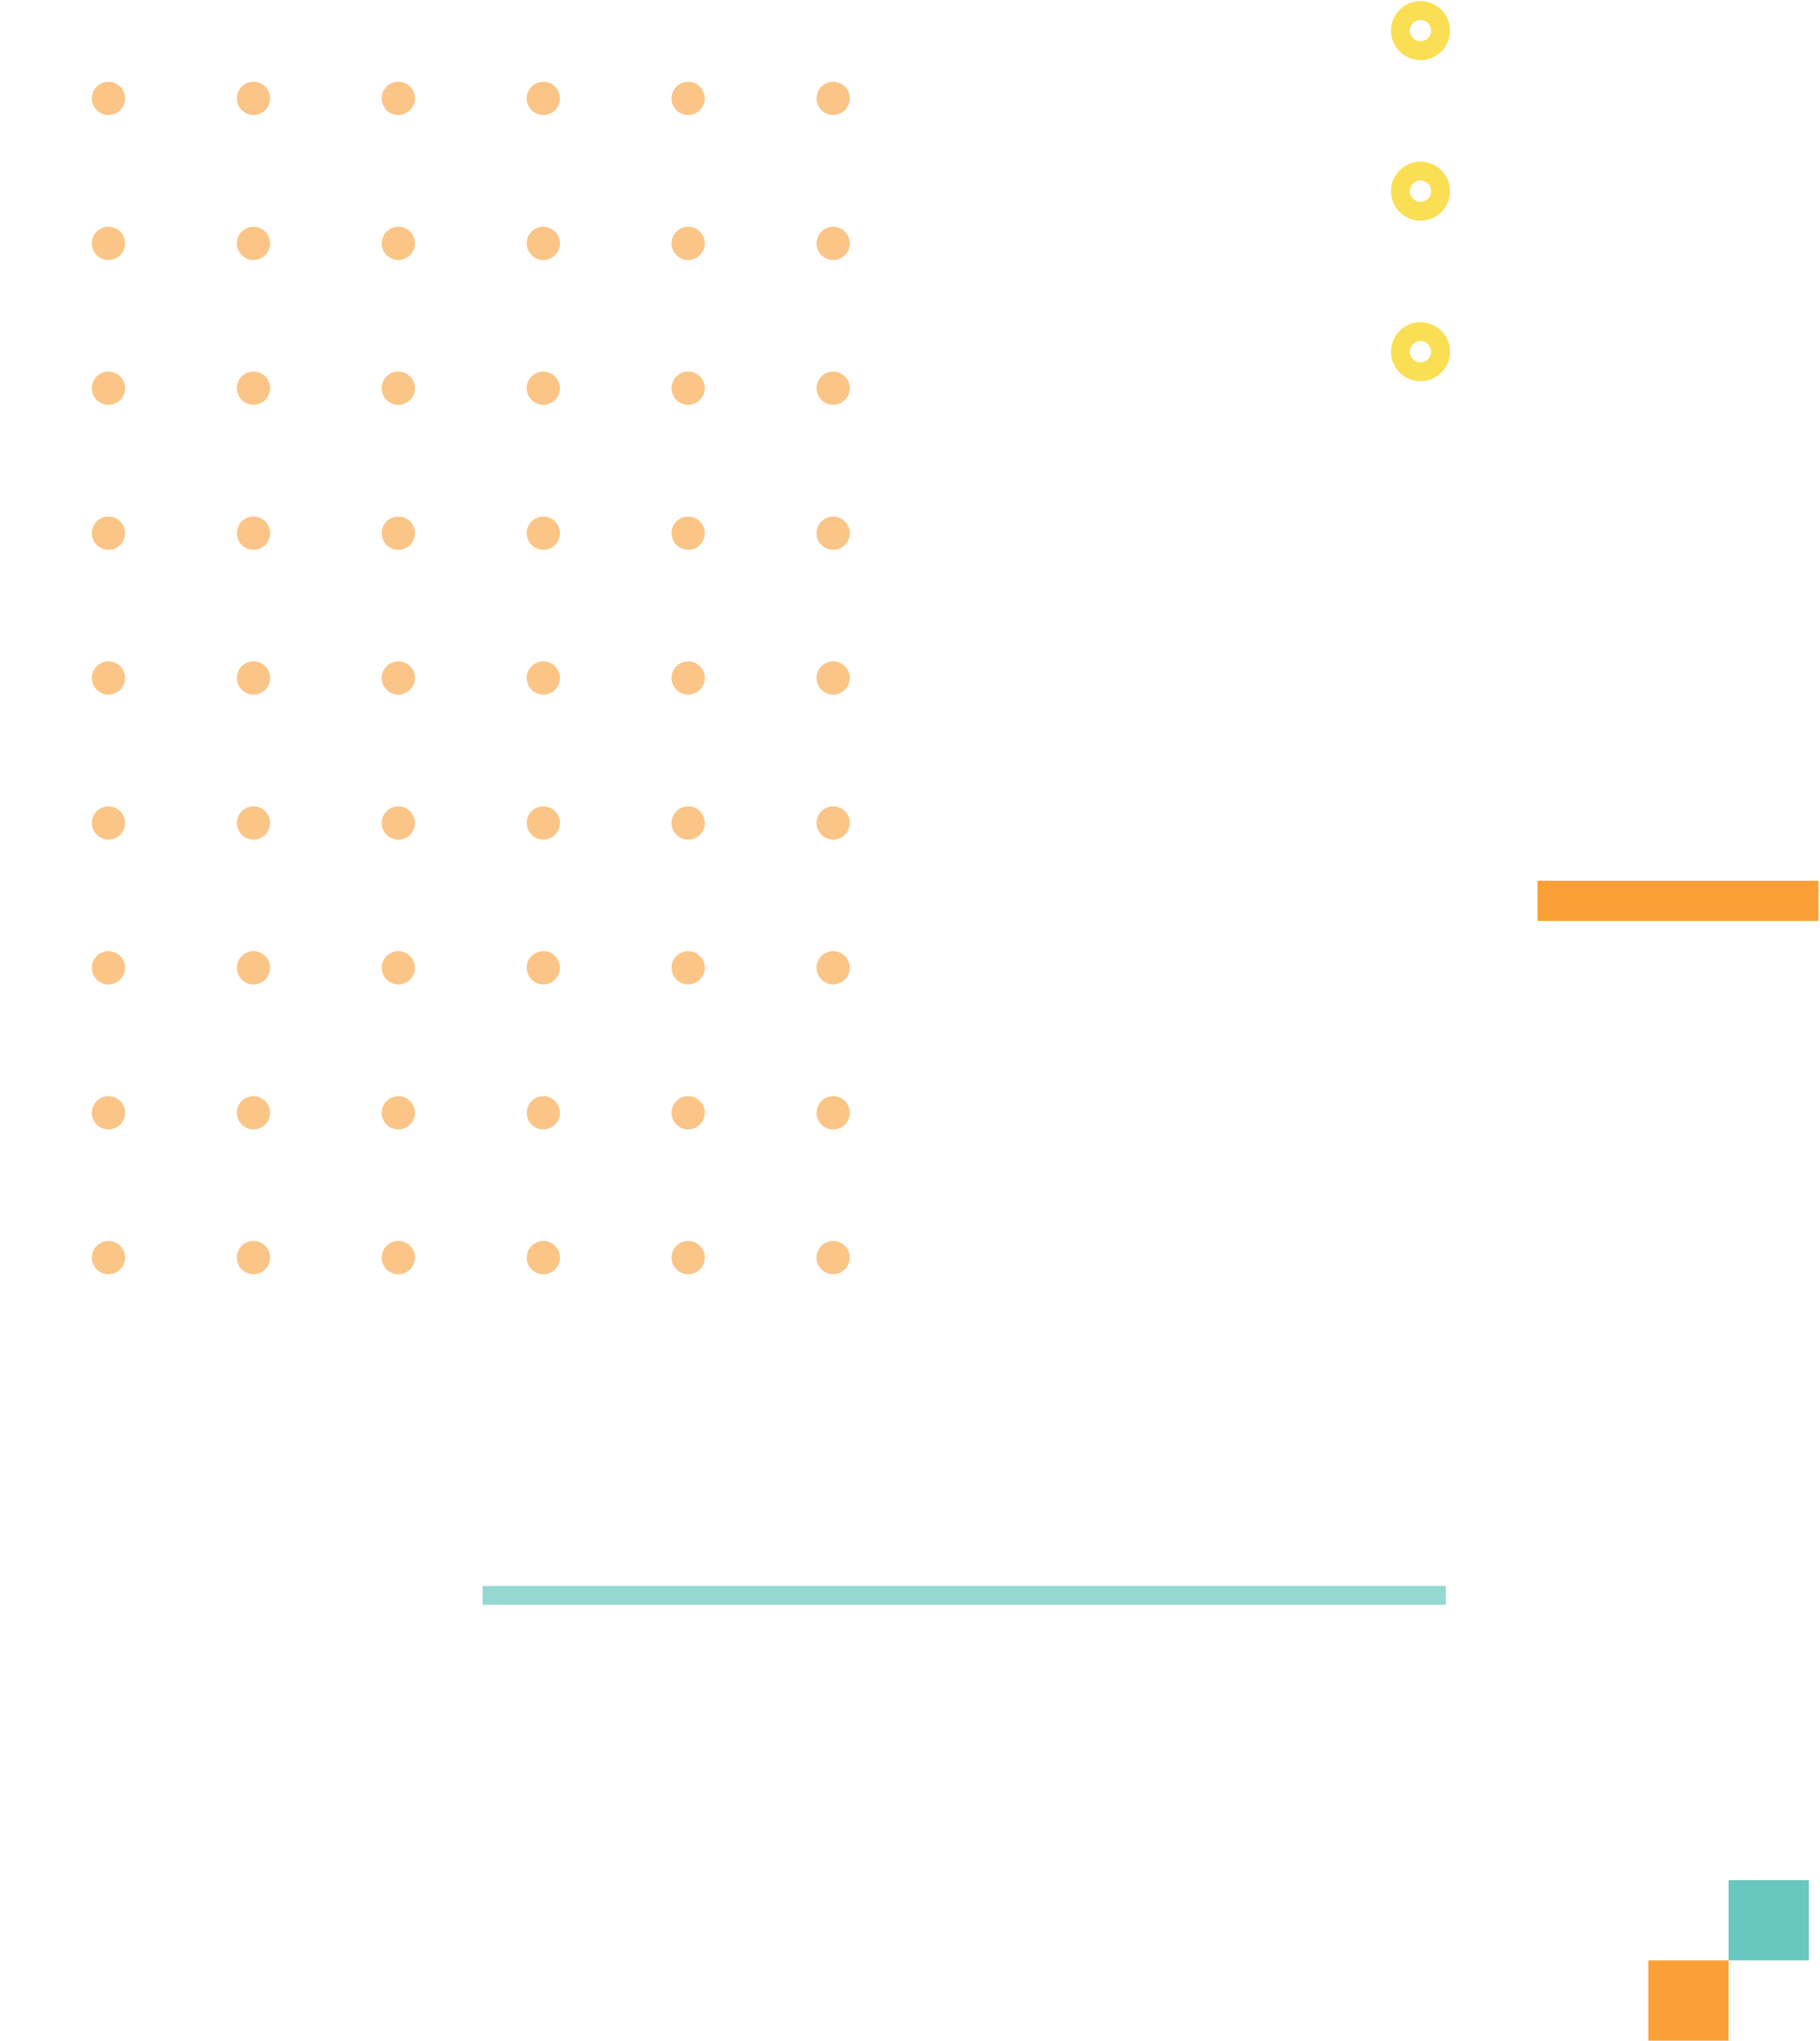
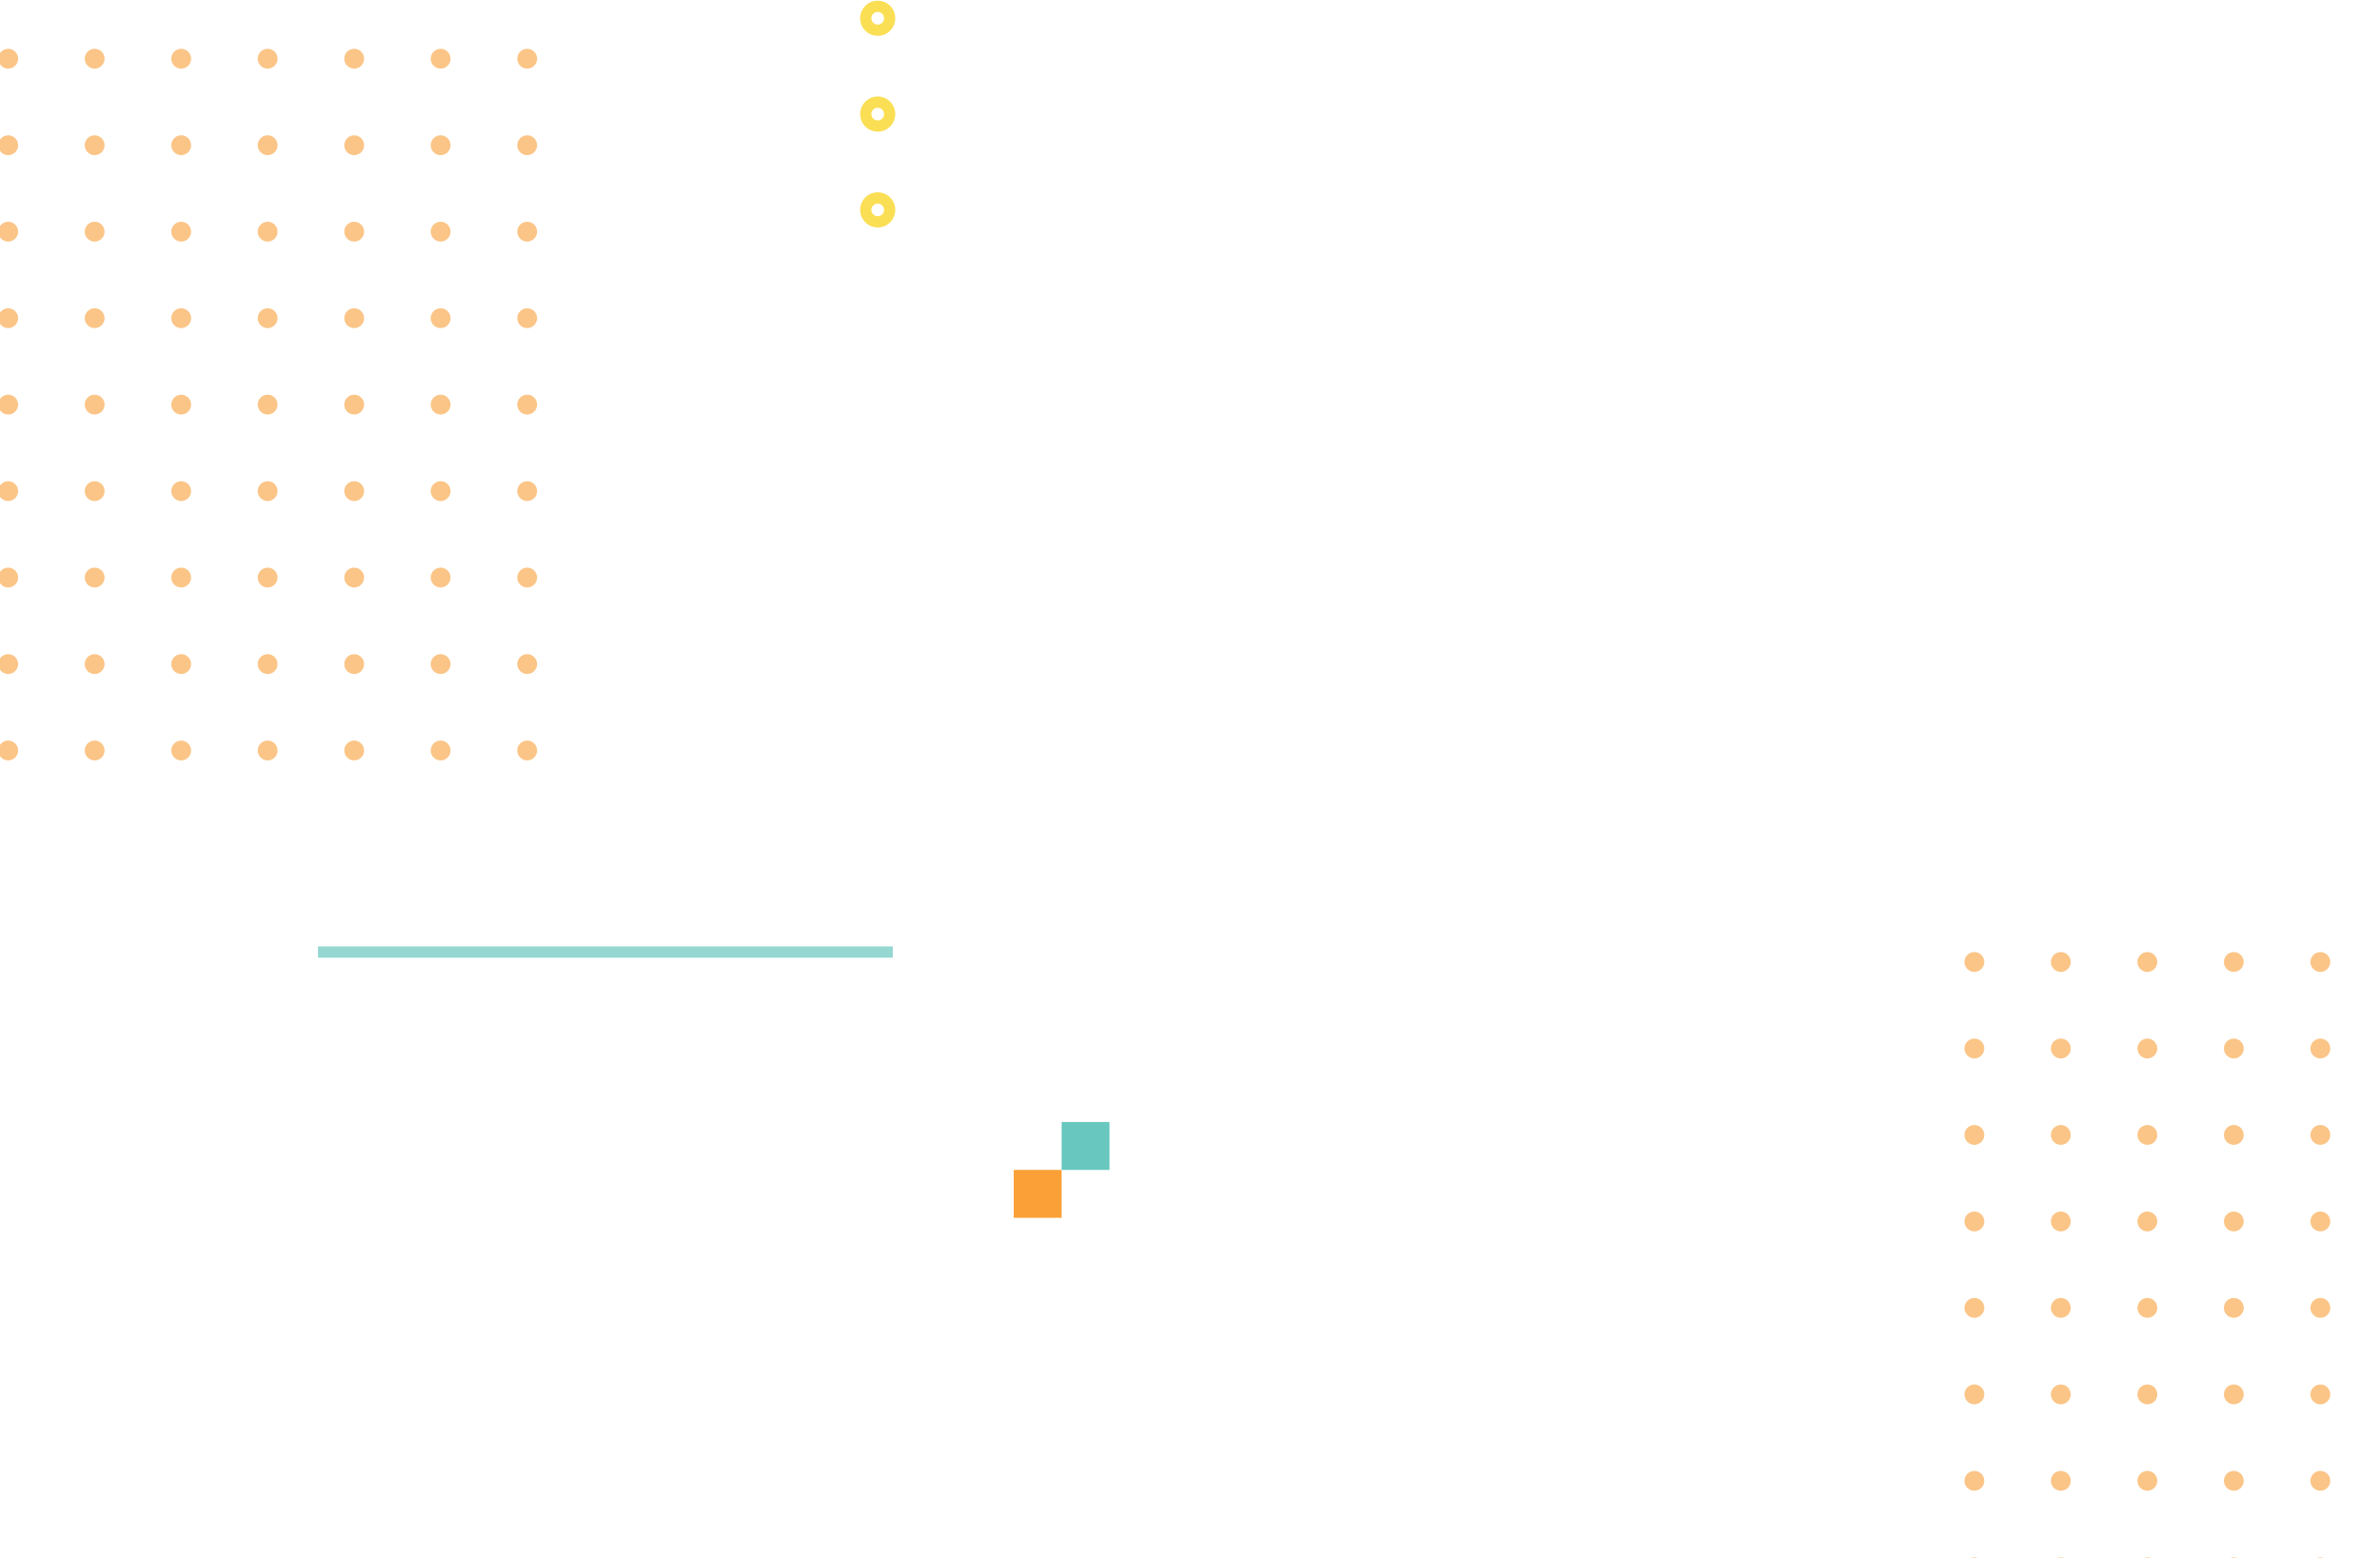
- <svg xmlns="http://www.w3.org/2000/svg" width="690" height="774" viewBox="0 0 690 774" fill="none">
-   <path d="M41.126 43.615C44.609 43.615 47.434 40.791 47.434 37.307C47.434 33.824 44.609 31 41.126 31C37.642 31 34.818 33.824 34.818 37.307C34.818 40.791 37.642 43.615 41.126 43.615Z" fill="#FBC587" />
-   <path d="M96.112 43.615C99.596 43.615 102.42 40.791 102.42 37.307C102.42 33.824 99.596 31 96.112 31C92.629 31 89.805 33.824 89.805 37.307C89.805 40.791 92.629 43.615 96.112 43.615Z" fill="#FBC587" />
-   <path d="M151.028 43.615C154.512 43.615 157.336 40.791 157.336 37.307C157.336 33.824 154.512 31 151.028 31C147.545 31 144.721 33.824 144.721 37.307C144.721 40.791 147.545 43.615 151.028 43.615Z" fill="#FBC587" />
-   <path d="M206.015 43.615C209.498 43.615 212.322 40.791 212.322 37.307C212.322 33.824 209.498 31 206.015 31C202.531 31 199.707 33.824 199.707 37.307C199.707 40.791 202.531 43.615 206.015 43.615Z" fill="#FBC587" />
-   <path d="M260.931 43.615C264.414 43.615 267.238 40.791 267.238 37.307C267.238 33.824 264.414 31 260.931 31C257.447 31 254.623 33.824 254.623 37.307C254.623 40.791 257.447 43.615 260.931 43.615Z" fill="#FBC587" />
-   <path d="M315.915 43.615C319.399 43.615 322.223 40.791 322.223 37.307C322.223 33.824 319.399 31 315.915 31C312.431 31 309.607 33.824 309.607 37.307C309.607 40.791 312.431 43.615 315.915 43.615Z" fill="#FBC587" />
-   <path d="M41.126 98.6C44.609 98.6 47.434 95.776 47.434 92.293C47.434 88.809 44.609 85.985 41.126 85.985C37.642 85.985 34.818 88.809 34.818 92.293C34.818 95.776 37.642 98.6 41.126 98.6Z" fill="#FBC587" />
-   <path d="M96.112 98.6C99.596 98.6 102.42 95.776 102.42 92.293C102.42 88.809 99.596 85.985 96.112 85.985C92.629 85.985 89.805 88.809 89.805 92.293C89.805 95.776 92.629 98.6 96.112 98.6Z" fill="#FBC587" />
-   <path d="M151.028 98.6C154.512 98.6 157.336 95.776 157.336 92.293C157.336 88.809 154.512 85.985 151.028 85.985C147.545 85.985 144.721 88.809 144.721 92.293C144.721 95.776 147.545 98.6 151.028 98.6Z" fill="#FBC587" />
-   <path d="M206.015 98.6C209.498 98.6 212.322 95.776 212.322 92.293C212.322 88.809 209.498 85.985 206.015 85.985C202.531 85.985 199.707 88.809 199.707 92.293C199.707 95.776 202.531 98.6 206.015 98.6Z" fill="#FBC587" />
-   <path d="M260.931 98.6C264.414 98.6 267.238 95.776 267.238 92.293C267.238 88.809 264.414 85.985 260.931 85.985C257.447 85.985 254.623 88.809 254.623 92.293C254.623 95.776 257.447 98.6 260.931 98.6Z" fill="#FBC587" />
-   <path d="M315.915 98.6C319.399 98.6 322.223 95.776 322.223 92.293C322.223 88.809 319.399 85.985 315.915 85.985C312.431 85.985 309.607 88.809 309.607 92.293C309.607 95.776 312.431 98.6 315.915 98.6Z" fill="#FBC587" />
-   <path d="M41.126 153.517C44.609 153.517 47.434 150.693 47.434 147.21C47.434 143.726 44.609 140.902 41.126 140.902C37.642 140.902 34.818 143.726 34.818 147.21C34.818 150.693 37.642 153.517 41.126 153.517Z" fill="#FBC587" />
-   <path d="M96.112 153.517C99.596 153.517 102.42 150.693 102.42 147.21C102.42 143.726 99.596 140.902 96.112 140.902C92.629 140.902 89.805 143.726 89.805 147.21C89.805 150.693 92.629 153.517 96.112 153.517Z" fill="#FBC587" />
-   <path d="M151.028 153.517C154.512 153.517 157.336 150.693 157.336 147.21C157.336 143.726 154.512 140.902 151.028 140.902C147.545 140.902 144.721 143.726 144.721 147.21C144.721 150.693 147.545 153.517 151.028 153.517Z" fill="#FBC587" />
-   <path d="M206.015 153.517C209.498 153.517 212.322 150.693 212.322 147.21C212.322 143.726 209.498 140.902 206.015 140.902C202.531 140.902 199.707 143.726 199.707 147.21C199.707 150.693 202.531 153.517 206.015 153.517Z" fill="#FBC587" />
-   <path d="M260.931 153.517C264.414 153.517 267.238 150.693 267.238 147.21C267.238 143.726 264.414 140.902 260.931 140.902C257.447 140.902 254.623 143.726 254.623 147.21C254.623 150.693 257.447 153.517 260.931 153.517Z" fill="#FBC587" />
-   <path d="M315.915 153.517C319.399 153.517 322.223 150.693 322.223 147.21C322.223 143.726 319.399 140.902 315.915 140.902C312.431 140.902 309.607 143.726 309.607 147.21C309.607 150.693 312.431 153.517 315.915 153.517Z" fill="#FBC587" />
-   <path d="M41.126 208.503C44.609 208.503 47.434 205.679 47.434 202.195C47.434 198.712 44.609 195.888 41.126 195.888C37.642 195.888 34.818 198.712 34.818 202.195C34.818 205.679 37.642 208.503 41.126 208.503Z" fill="#FBC587" />
-   <path d="M96.112 208.503C99.596 208.503 102.42 205.679 102.42 202.195C102.42 198.712 99.596 195.888 96.112 195.888C92.629 195.888 89.805 198.712 89.805 202.195C89.805 205.679 92.629 208.503 96.112 208.503Z" fill="#FBC587" />
-   <path d="M151.028 208.503C154.512 208.503 157.336 205.679 157.336 202.195C157.336 198.712 154.512 195.888 151.028 195.888C147.545 195.888 144.721 198.712 144.721 202.195C144.721 205.679 147.545 208.503 151.028 208.503Z" fill="#FBC587" />
-   <path d="M206.015 208.503C209.498 208.503 212.322 205.679 212.322 202.195C212.322 198.712 209.498 195.888 206.015 195.888C202.531 195.888 199.707 198.712 199.707 202.195C199.707 205.679 202.531 208.503 206.015 208.503Z" fill="#FBC587" />
-   <path d="M260.931 208.503C264.414 208.503 267.238 205.679 267.238 202.195C267.238 198.712 264.414 195.888 260.931 195.888C257.447 195.888 254.623 198.712 254.623 202.195C254.623 205.679 257.447 208.503 260.931 208.503Z" fill="#FBC587" />
-   <path d="M315.915 208.503C319.399 208.503 322.223 205.679 322.223 202.195C322.223 198.712 319.399 195.888 315.915 195.888C312.431 195.888 309.607 198.712 309.607 202.195C309.607 205.679 312.431 208.503 315.915 208.503Z" fill="#FBC587" />
-   <path d="M41.126 263.419C44.609 263.419 47.434 260.595 47.434 257.111C47.434 253.628 44.609 250.804 41.126 250.804C37.642 250.804 34.818 253.628 34.818 257.111C34.818 260.595 37.642 263.419 41.126 263.419Z" fill="#FBC587" />
-   <path d="M96.112 263.419C99.596 263.419 102.42 260.595 102.42 257.111C102.42 253.628 99.596 250.804 96.112 250.804C92.629 250.804 89.805 253.628 89.805 257.111C89.805 260.595 92.629 263.419 96.112 263.419Z" fill="#FBC587" />
-   <path d="M151.028 263.419C154.512 263.419 157.336 260.595 157.336 257.111C157.336 253.628 154.512 250.804 151.028 250.804C147.545 250.804 144.721 253.628 144.721 257.111C144.721 260.595 147.545 263.419 151.028 263.419Z" fill="#FBC587" />
-   <path d="M206.015 263.419C209.498 263.419 212.322 260.595 212.322 257.111C212.322 253.628 209.498 250.804 206.015 250.804C202.531 250.804 199.707 253.628 199.707 257.111C199.707 260.595 202.531 263.419 206.015 263.419Z" fill="#FBC587" />
-   <path d="M260.931 263.419C264.414 263.419 267.238 260.595 267.238 257.111C267.238 253.628 264.414 250.804 260.931 250.804C257.447 250.804 254.623 253.628 254.623 257.111C254.623 260.595 257.447 263.419 260.931 263.419Z" fill="#FBC587" />
-   <path d="M315.915 263.419C319.399 263.419 322.223 260.595 322.223 257.111C322.223 253.628 319.399 250.804 315.915 250.804C312.431 250.804 309.607 253.628 309.607 257.111C309.607 260.595 312.431 263.419 315.915 263.419Z" fill="#FBC587" />
-   <path d="M41.126 318.404C44.609 318.404 47.434 315.58 47.434 312.097C47.434 308.613 44.609 305.789 41.126 305.789C37.642 305.789 34.818 308.613 34.818 312.097C34.818 315.58 37.642 318.404 41.126 318.404Z" fill="#FBC587" />
-   <path d="M96.112 318.404C99.596 318.404 102.42 315.58 102.42 312.097C102.42 308.613 99.596 305.789 96.112 305.789C92.629 305.789 89.805 308.613 89.805 312.097C89.805 315.58 92.629 318.404 96.112 318.404Z" fill="#FBC587" />
-   <path d="M151.028 318.404C154.512 318.404 157.336 315.58 157.336 312.097C157.336 308.613 154.512 305.789 151.028 305.789C147.545 305.789 144.721 308.613 144.721 312.097C144.721 315.58 147.545 318.404 151.028 318.404Z" fill="#FBC587" />
-   <path d="M206.015 318.404C209.498 318.404 212.322 315.58 212.322 312.097C212.322 308.613 209.498 305.789 206.015 305.789C202.531 305.789 199.707 308.613 199.707 312.097C199.707 315.58 202.531 318.404 206.015 318.404Z" fill="#FBC587" />
-   <path d="M260.931 318.404C264.414 318.404 267.238 315.58 267.238 312.097C267.238 308.613 264.414 305.789 260.931 305.789C257.447 305.789 254.623 308.613 254.623 312.097C254.623 315.58 257.447 318.404 260.931 318.404Z" fill="#FBC587" />
-   <path d="M315.915 318.404C319.399 318.404 322.223 315.58 322.223 312.097C322.223 308.613 319.399 305.789 315.915 305.789C312.431 305.789 309.607 308.613 309.607 312.097C309.607 315.58 312.431 318.404 315.915 318.404Z" fill="#FBC587" />
-   <path d="M41.126 373.321C44.609 373.321 47.434 370.497 47.434 367.014C47.434 363.53 44.609 360.706 41.126 360.706C37.642 360.706 34.818 363.53 34.818 367.014C34.818 370.497 37.642 373.321 41.126 373.321Z" fill="#FBC587" />
-   <path d="M96.112 373.321C99.596 373.321 102.42 370.497 102.42 367.014C102.42 363.53 99.596 360.706 96.112 360.706C92.629 360.706 89.805 363.53 89.805 367.014C89.805 370.497 92.629 373.321 96.112 373.321Z" fill="#FBC587" />
-   <path d="M151.028 373.321C154.512 373.321 157.336 370.497 157.336 367.014C157.336 363.53 154.512 360.706 151.028 360.706C147.545 360.706 144.721 363.53 144.721 367.014C144.721 370.497 147.545 373.321 151.028 373.321Z" fill="#FBC587" />
-   <path d="M206.015 373.321C209.498 373.321 212.322 370.497 212.322 367.014C212.322 363.53 209.498 360.706 206.015 360.706C202.531 360.706 199.707 363.53 199.707 367.014C199.707 370.497 202.531 373.321 206.015 373.321Z" fill="#FBC587" />
-   <path d="M260.931 373.321C264.414 373.321 267.238 370.497 267.238 367.014C267.238 363.53 264.414 360.706 260.931 360.706C257.447 360.706 254.623 363.53 254.623 367.014C254.623 370.497 257.447 373.321 260.931 373.321Z" fill="#FBC587" />
-   <path d="M315.915 373.321C319.399 373.321 322.223 370.497 322.223 367.014C322.223 363.53 319.399 360.706 315.915 360.706C312.431 360.706 309.607 363.53 309.607 367.014C309.607 370.497 312.431 373.321 315.915 373.321Z" fill="#FBC587" />
-   <path d="M41.126 428.307C44.609 428.307 47.434 425.483 47.434 421.999C47.434 418.515 44.609 415.691 41.126 415.691C37.642 415.691 34.818 418.515 34.818 421.999C34.818 425.483 37.642 428.307 41.126 428.307Z" fill="#FBC587" />
-   <path d="M96.112 428.307C99.596 428.307 102.42 425.483 102.42 421.999C102.42 418.515 99.596 415.691 96.112 415.691C92.629 415.691 89.805 418.515 89.805 421.999C89.805 425.483 92.629 428.307 96.112 428.307Z" fill="#FBC587" />
-   <path d="M151.028 428.307C154.512 428.307 157.336 425.483 157.336 421.999C157.336 418.515 154.512 415.691 151.028 415.691C147.545 415.691 144.721 418.515 144.721 421.999C144.721 425.483 147.545 428.307 151.028 428.307Z" fill="#FBC587" />
-   <path d="M206.015 428.307C209.498 428.307 212.322 425.483 212.322 421.999C212.322 418.515 209.498 415.691 206.015 415.691C202.531 415.691 199.707 418.515 199.707 421.999C199.707 425.483 202.531 428.307 206.015 428.307Z" fill="#FBC587" />
-   <path d="M260.931 428.307C264.414 428.307 267.238 425.483 267.238 421.999C267.238 418.515 264.414 415.691 260.931 415.691C257.447 415.691 254.623 418.515 254.623 421.999C254.623 425.483 257.447 428.307 260.931 428.307Z" fill="#FBC587" />
-   <path d="M315.915 428.307C319.399 428.307 322.223 425.483 322.223 421.999C322.223 418.515 319.399 415.691 315.915 415.691C312.431 415.691 309.607 418.515 309.607 421.999C309.607 425.483 312.431 428.307 315.915 428.307Z" fill="#FBC587" />
-   <path d="M41.126 483.223C44.609 483.223 47.434 480.4 47.434 476.916C47.434 473.432 44.609 470.608 41.126 470.608C37.642 470.608 34.818 473.432 34.818 476.916C34.818 480.4 37.642 483.223 41.126 483.223Z" fill="#FBC587" />
-   <path d="M96.112 483.223C99.596 483.223 102.42 480.4 102.42 476.916C102.42 473.432 99.596 470.608 96.112 470.608C92.629 470.608 89.805 473.432 89.805 476.916C89.805 480.4 92.629 483.223 96.112 483.223Z" fill="#FBC587" />
-   <path d="M151.028 483.223C154.512 483.223 157.336 480.4 157.336 476.916C157.336 473.432 154.512 470.608 151.028 470.608C147.545 470.608 144.721 473.432 144.721 476.916C144.721 480.4 147.545 483.223 151.028 483.223Z" fill="#FBC587" />
-   <path d="M206.015 483.223C209.498 483.223 212.322 480.4 212.322 476.916C212.322 473.432 209.498 470.608 206.015 470.608C202.531 470.608 199.707 473.432 199.707 476.916C199.707 480.4 202.531 483.223 206.015 483.223Z" fill="#FBC587" />
-   <path d="M260.931 483.223C264.414 483.223 267.238 480.4 267.238 476.916C267.238 473.432 264.414 470.608 260.931 470.608C257.447 470.608 254.623 473.432 254.623 476.916C254.623 480.4 257.447 483.223 260.931 483.223Z" fill="#FBC587" />
-   <path d="M315.915 483.223C319.399 483.223 322.223 480.4 322.223 476.916C322.223 473.432 319.399 470.608 315.915 470.608C312.431 470.608 309.607 473.432 309.607 476.916C309.607 480.4 312.431 483.223 315.915 483.223Z" fill="#FBC587" />
-   <path d="M183 605H548.22H183Z" stroke="#95D8D2" stroke-width="7.174" stroke-miterlimit="10" />
-   <path d="M538.61 19.22C542.813 19.22 546.22 15.813 546.22 11.61C546.22 7.407 542.813 4 538.61 4C534.407 4 531 7.407 531 11.61C531 15.813 534.407 19.22 538.61 19.22Z" stroke="#FADF55" stroke-width="7.174" stroke-miterlimit="10" />
-   <path d="M538.61 80.102C542.813 80.102 546.22 76.695 546.22 72.492C546.22 68.289 542.813 64.882 538.61 64.882C534.407 64.882 531 68.289 531 72.492C531 76.695 534.407 80.102 538.61 80.102Z" stroke="#FADF55" stroke-width="7.174" stroke-miterlimit="10" />
-   <path d="M538.61 140.983C542.813 140.983 546.22 137.576 546.22 133.373C546.22 129.17 542.813 125.763 538.61 125.763C534.407 125.763 531 129.17 531 133.373C531 137.576 534.407 140.983 538.61 140.983Z" stroke="#FADF55" stroke-width="7.174" stroke-miterlimit="10" />
-   <path d="M655.441 743.441H625V773.882H655.441V743.441Z" fill="#FBA036" />
-   <path d="M685.882 713H655.441V743.441H685.882V713Z" fill="#68C8BF" />
-   <path d="M689.543 334H583V349.22H689.543V334Z" fill="#FBA036" />
+ <svg xmlns="http://www.w3.org/2000/svg" width="1512" height="990" viewBox="0 0 1512 990" fill="none">
+   <path d="M5.21 43.615C8.693 43.615 11.517 40.791 11.517 37.307C11.517 33.824 8.693 31 5.21 31C1.726 31 -1.098 33.824 -1.098 37.307C-1.098 40.791 1.726 43.615 5.21 43.615Z" fill="#FBC587" />
+   <path d="M60.126 43.615C63.61 43.615 66.434 40.791 66.434 37.307C66.434 33.824 63.61 31 60.126 31C56.643 31 53.819 33.824 53.819 37.307C53.819 40.791 56.643 43.615 60.126 43.615Z" fill="#FBC587" />
+   <path d="M115.112 43.615C118.595 43.615 121.419 40.791 121.419 37.307C121.419 33.824 118.595 31 115.112 31C111.628 31 108.804 33.824 108.804 37.307C108.804 40.791 111.628 43.615 115.112 43.615Z" fill="#FBC587" />
+   <path d="M170.028 43.615C173.512 43.615 176.336 40.791 176.336 37.307C176.336 33.824 173.512 31 170.028 31C166.545 31 163.721 33.824 163.721 37.307C163.721 40.791 166.545 43.615 170.028 43.615Z" fill="#FBC587" />
+   <path d="M225.014 43.615C228.497 43.615 231.321 40.791 231.321 37.307C231.321 33.824 228.497 31 225.014 31C221.53 31 218.706 33.824 218.706 37.307C218.706 40.791 221.53 43.615 225.014 43.615Z" fill="#FBC587" />
+   <path d="M279.931 43.615C283.414 43.615 286.238 40.791 286.238 37.307C286.238 33.824 283.414 31 279.931 31C276.447 31 273.623 33.824 273.623 37.307C273.623 40.791 276.447 43.615 279.931 43.615Z" fill="#FBC587" />
+   <path d="M334.916 43.615C338.4 43.615 341.223 40.791 341.223 37.307C341.223 33.824 338.4 31 334.916 31C331.432 31 328.608 33.824 328.608 37.307C328.608 40.791 331.432 43.615 334.916 43.615Z" fill="#FBC587" />
+   <path d="M5.21 98.6C8.693 98.6 11.517 95.776 11.517 92.293C11.517 88.809 8.693 85.985 5.21 85.985C1.726 85.985 -1.098 88.809 -1.098 92.293C-1.098 95.776 1.726 98.6 5.21 98.6Z" fill="#FBC587" />
+   <path d="M60.126 98.6C63.61 98.6 66.434 95.776 66.434 92.293C66.434 88.809 63.61 85.985 60.126 85.985C56.643 85.985 53.819 88.809 53.819 92.293C53.819 95.776 56.643 98.6 60.126 98.6Z" fill="#FBC587" />
+   <path d="M115.112 98.6C118.595 98.6 121.419 95.776 121.419 92.293C121.419 88.809 118.595 85.985 115.112 85.985C111.628 85.985 108.804 88.809 108.804 92.293C108.804 95.776 111.628 98.6 115.112 98.6Z" fill="#FBC587" />
+   <path d="M170.028 98.6C173.512 98.6 176.336 95.776 176.336 92.293C176.336 88.809 173.512 85.985 170.028 85.985C166.545 85.985 163.721 88.809 163.721 92.293C163.721 95.776 166.545 98.6 170.028 98.6Z" fill="#FBC587" />
+   <path d="M225.014 98.6C228.497 98.6 231.321 95.776 231.321 92.293C231.321 88.809 228.497 85.985 225.014 85.985C221.53 85.985 218.706 88.809 218.706 92.293C218.706 95.776 221.53 98.6 225.014 98.6Z" fill="#FBC587" />
+   <path d="M279.931 98.6C283.414 98.6 286.238 95.776 286.238 92.293C286.238 88.809 283.414 85.985 279.931 85.985C276.447 85.985 273.623 88.809 273.623 92.293C273.623 95.776 276.447 98.6 279.931 98.6Z" fill="#FBC587" />
+   <path d="M334.916 98.6C338.4 98.6 341.223 95.776 341.223 92.293C341.223 88.809 338.4 85.985 334.916 85.985C331.432 85.985 328.608 88.809 328.608 92.293C328.608 95.776 331.432 98.6 334.916 98.6Z" fill="#FBC587" />
+   <path d="M5.21 153.517C8.693 153.517 11.517 150.693 11.517 147.21C11.517 143.726 8.693 140.902 5.21 140.902C1.726 140.902 -1.098 143.726 -1.098 147.21C-1.098 150.693 1.726 153.517 5.21 153.517Z" fill="#FBC587" />
+   <path d="M60.126 153.517C63.61 153.517 66.434 150.693 66.434 147.21C66.434 143.726 63.61 140.902 60.126 140.902C56.643 140.902 53.819 143.726 53.819 147.21C53.819 150.693 56.643 153.517 60.126 153.517Z" fill="#FBC587" />
+   <path d="M115.112 153.517C118.595 153.517 121.419 150.693 121.419 147.21C121.419 143.726 118.595 140.902 115.112 140.902C111.628 140.902 108.804 143.726 108.804 147.21C108.804 150.693 111.628 153.517 115.112 153.517Z" fill="#FBC587" />
+   <path d="M170.028 153.517C173.512 153.517 176.336 150.693 176.336 147.21C176.336 143.726 173.512 140.902 170.028 140.902C166.545 140.902 163.721 143.726 163.721 147.21C163.721 150.693 166.545 153.517 170.028 153.517Z" fill="#FBC587" />
+   <path d="M225.014 153.517C228.497 153.517 231.321 150.693 231.321 147.21C231.321 143.726 228.497 140.902 225.014 140.902C221.53 140.902 218.706 143.726 218.706 147.21C218.706 150.693 221.53 153.517 225.014 153.517Z" fill="#FBC587" />
+   <path d="M279.931 153.517C283.414 153.517 286.238 150.693 286.238 147.21C286.238 143.726 283.414 140.902 279.931 140.902C276.447 140.902 273.623 143.726 273.623 147.21C273.623 150.693 276.447 153.517 279.931 153.517Z" fill="#FBC587" />
+   <path d="M334.916 153.517C338.4 153.517 341.223 150.693 341.223 147.21C341.223 143.726 338.4 140.902 334.916 140.902C331.432 140.902 328.608 143.726 328.608 147.21C328.608 150.693 331.432 153.517 334.916 153.517Z" fill="#FBC587" />
+   <path d="M5.21 208.502C8.693 208.502 11.517 205.678 11.517 202.195C11.517 198.711 8.693 195.887 5.21 195.887C1.726 195.887 -1.098 198.711 -1.098 202.195C-1.098 205.678 1.726 208.502 5.21 208.502Z" fill="#FBC587" />
+   <path d="M60.126 208.502C63.61 208.502 66.434 205.678 66.434 202.195C66.434 198.711 63.61 195.887 60.126 195.887C56.643 195.887 53.819 198.711 53.819 202.195C53.819 205.678 56.643 208.502 60.126 208.502Z" fill="#FBC587" />
+   <path d="M115.112 208.502C118.595 208.502 121.419 205.678 121.419 202.195C121.419 198.711 118.595 195.887 115.112 195.887C111.628 195.887 108.804 198.711 108.804 202.195C108.804 205.678 111.628 208.502 115.112 208.502Z" fill="#FBC587" />
+   <path d="M170.028 208.502C173.512 208.502 176.336 205.678 176.336 202.195C176.336 198.711 173.512 195.887 170.028 195.887C166.545 195.887 163.721 198.711 163.721 202.195C163.721 205.678 166.545 208.502 170.028 208.502Z" fill="#FBC587" />
+   <path d="M225.014 208.502C228.497 208.502 231.321 205.678 231.321 202.195C231.321 198.711 228.497 195.887 225.014 195.887C221.53 195.887 218.706 198.711 218.706 202.195C218.706 205.678 221.53 208.502 225.014 208.502Z" fill="#FBC587" />
+   <path d="M279.931 208.502C283.414 208.502 286.238 205.678 286.238 202.195C286.238 198.711 283.414 195.887 279.931 195.887C276.447 195.887 273.623 198.711 273.623 202.195C273.623 205.678 276.447 208.502 279.931 208.502Z" fill="#FBC587" />
+   <path d="M334.916 208.502C338.4 208.502 341.223 205.678 341.223 202.195C341.223 198.711 338.4 195.887 334.916 195.887C331.432 195.887 328.608 198.711 328.608 202.195C328.608 205.678 331.432 208.502 334.916 208.502Z" fill="#FBC587" />
+   <path d="M5.21 263.419C8.693 263.419 11.517 260.595 11.517 257.112C11.517 253.628 8.693 250.804 5.21 250.804C1.726 250.804 -1.098 253.628 -1.098 257.112C-1.098 260.595 1.726 263.419 5.21 263.419Z" fill="#FBC587" />
+   <path d="M60.126 263.419C63.61 263.419 66.434 260.595 66.434 257.112C66.434 253.628 63.61 250.804 60.126 250.804C56.643 250.804 53.819 253.628 53.819 257.112C53.819 260.595 56.643 263.419 60.126 263.419Z" fill="#FBC587" />
+   <path d="M115.112 263.419C118.595 263.419 121.419 260.595 121.419 257.112C121.419 253.628 118.595 250.804 115.112 250.804C111.628 250.804 108.804 253.628 108.804 257.112C108.804 260.595 111.628 263.419 115.112 263.419Z" fill="#FBC587" />
+   <path d="M170.028 263.419C173.512 263.419 176.336 260.595 176.336 257.112C176.336 253.628 173.512 250.804 170.028 250.804C166.545 250.804 163.721 253.628 163.721 257.112C163.721 260.595 166.545 263.419 170.028 263.419Z" fill="#FBC587" />
+   <path d="M225.014 263.419C228.497 263.419 231.321 260.595 231.321 257.112C231.321 253.628 228.497 250.804 225.014 250.804C221.53 250.804 218.706 253.628 218.706 257.112C218.706 260.595 221.53 263.419 225.014 263.419Z" fill="#FBC587" />
+   <path d="M279.931 263.419C283.414 263.419 286.238 260.595 286.238 257.112C286.238 253.628 283.414 250.804 279.931 250.804C276.447 250.804 273.623 253.628 273.623 257.112C273.623 260.595 276.447 263.419 279.931 263.419Z" fill="#FBC587" />
+   <path d="M334.916 263.419C338.4 263.419 341.223 260.595 341.223 257.112C341.223 253.628 338.4 250.804 334.916 250.804C331.432 250.804 328.608 253.628 328.608 257.112C328.608 260.595 331.432 263.419 334.916 263.419Z" fill="#FBC587" />
+   <path d="M5.21 318.404C8.693 318.404 11.517 315.58 11.517 312.097C11.517 308.613 8.693 305.789 5.21 305.789C1.726 305.789 -1.098 308.613 -1.098 312.097C-1.098 315.58 1.726 318.404 5.21 318.404Z" fill="#FBC587" />
+   <path d="M60.126 318.404C63.61 318.404 66.434 315.58 66.434 312.097C66.434 308.613 63.61 305.789 60.126 305.789C56.643 305.789 53.819 308.613 53.819 312.097C53.819 315.58 56.643 318.404 60.126 318.404Z" fill="#FBC587" />
+   <path d="M115.112 318.404C118.595 318.404 121.419 315.58 121.419 312.097C121.419 308.613 118.595 305.789 115.112 305.789C111.628 305.789 108.804 308.613 108.804 312.097C108.804 315.58 111.628 318.404 115.112 318.404Z" fill="#FBC587" />
+   <path d="M170.028 318.404C173.512 318.404 176.336 315.58 176.336 312.097C176.336 308.613 173.512 305.789 170.028 305.789C166.545 305.789 163.721 308.613 163.721 312.097C163.721 315.58 166.545 318.404 170.028 318.404Z" fill="#FBC587" />
+   <path d="M225.014 318.404C228.497 318.404 231.321 315.58 231.321 312.097C231.321 308.613 228.497 305.789 225.014 305.789C221.53 305.789 218.706 308.613 218.706 312.097C218.706 315.58 221.53 318.404 225.014 318.404Z" fill="#FBC587" />
+   <path d="M279.931 318.404C283.414 318.404 286.238 315.58 286.238 312.097C286.238 308.613 283.414 305.789 279.931 305.789C276.447 305.789 273.623 308.613 273.623 312.097C273.623 315.58 276.447 318.404 279.931 318.404Z" fill="#FBC587" />
+   <path d="M334.916 318.404C338.4 318.404 341.223 315.58 341.223 312.097C341.223 308.613 338.4 305.789 334.916 305.789C331.432 305.789 328.608 308.613 328.608 312.097C328.608 315.58 331.432 318.404 334.916 318.404Z" fill="#FBC587" />
+   <path d="M5.21 373.321C8.693 373.321 11.517 370.497 11.517 367.014C11.517 363.53 8.693 360.706 5.21 360.706C1.726 360.706 -1.098 363.53 -1.098 367.014C-1.098 370.497 1.726 373.321 5.21 373.321Z" fill="#FBC587" />
+   <path d="M60.126 373.321C63.61 373.321 66.434 370.497 66.434 367.014C66.434 363.53 63.61 360.706 60.126 360.706C56.643 360.706 53.819 363.53 53.819 367.014C53.819 370.497 56.643 373.321 60.126 373.321Z" fill="#FBC587" />
+   <path d="M115.112 373.321C118.595 373.321 121.419 370.497 121.419 367.014C121.419 363.53 118.595 360.706 115.112 360.706C111.628 360.706 108.804 363.53 108.804 367.014C108.804 370.497 111.628 373.321 115.112 373.321Z" fill="#FBC587" />
+   <path d="M170.028 373.321C173.512 373.321 176.336 370.497 176.336 367.014C176.336 363.53 173.512 360.706 170.028 360.706C166.545 360.706 163.721 363.53 163.721 367.014C163.721 370.497 166.545 373.321 170.028 373.321Z" fill="#FBC587" />
+   <path d="M225.014 373.321C228.497 373.321 231.321 370.497 231.321 367.014C231.321 363.53 228.497 360.706 225.014 360.706C221.53 360.706 218.706 363.53 218.706 367.014C218.706 370.497 221.53 373.321 225.014 373.321Z" fill="#FBC587" />
+   <path d="M279.931 373.321C283.414 373.321 286.238 370.497 286.238 367.014C286.238 363.53 283.414 360.706 279.931 360.706C276.447 360.706 273.623 363.53 273.623 367.014C273.623 370.497 276.447 373.321 279.931 373.321Z" fill="#FBC587" />
+   <path d="M334.916 373.321C338.4 373.321 341.223 370.497 341.223 367.014C341.223 363.53 338.4 360.706 334.916 360.706C331.432 360.706 328.608 363.53 328.608 367.014C328.608 370.497 331.432 373.321 334.916 373.321Z" fill="#FBC587" />
+   <path d="M5.21 428.307C8.693 428.307 11.517 425.483 11.517 421.999C11.517 418.515 8.693 415.691 5.21 415.691C1.726 415.691 -1.098 418.515 -1.098 421.999C-1.098 425.483 1.726 428.307 5.21 428.307Z" fill="#FBC587" />
+   <path d="M60.126 428.307C63.61 428.307 66.434 425.483 66.434 421.999C66.434 418.515 63.61 415.691 60.126 415.691C56.643 415.691 53.819 418.515 53.819 421.999C53.819 425.483 56.643 428.307 60.126 428.307Z" fill="#FBC587" />
+   <path d="M115.112 428.307C118.595 428.307 121.419 425.483 121.419 421.999C121.419 418.515 118.595 415.691 115.112 415.691C111.628 415.691 108.804 418.515 108.804 421.999C108.804 425.483 111.628 428.307 115.112 428.307Z" fill="#FBC587" />
+   <path d="M170.028 428.307C173.512 428.307 176.336 425.483 176.336 421.999C176.336 418.515 173.512 415.691 170.028 415.691C166.545 415.691 163.721 418.515 163.721 421.999C163.721 425.483 166.545 428.307 170.028 428.307Z" fill="#FBC587" />
+   <path d="M225.014 428.307C228.497 428.307 231.321 425.483 231.321 421.999C231.321 418.515 228.497 415.691 225.014 415.691C221.53 415.691 218.706 418.515 218.706 421.999C218.706 425.483 221.53 428.307 225.014 428.307Z" fill="#FBC587" />
+   <path d="M279.931 428.307C283.414 428.307 286.238 425.483 286.238 421.999C286.238 418.515 283.414 415.691 279.931 415.691C276.447 415.691 273.623 418.515 273.623 421.999C273.623 425.483 276.447 428.307 279.931 428.307Z" fill="#FBC587" />
+   <path d="M334.916 428.307C338.4 428.307 341.223 425.483 341.223 421.999C341.223 418.515 338.4 415.691 334.916 415.691C331.432 415.691 328.608 418.515 328.608 421.999C328.608 425.483 331.432 428.307 334.916 428.307Z" fill="#FBC587" />
+   <path d="M5.21 483.223C8.693 483.223 11.517 480.399 11.517 476.916C11.517 473.432 8.693 470.608 5.21 470.608C1.726 470.608 -1.098 473.432 -1.098 476.916C-1.098 480.399 1.726 483.223 5.21 483.223Z" fill="#FBC587" />
+   <path d="M60.126 483.223C63.61 483.223 66.434 480.399 66.434 476.916C66.434 473.432 63.61 470.608 60.126 470.608C56.643 470.608 53.819 473.432 53.819 476.916C53.819 480.399 56.643 483.223 60.126 483.223Z" fill="#FBC587" />
+   <path d="M115.112 483.223C118.595 483.223 121.419 480.399 121.419 476.916C121.419 473.432 118.595 470.608 115.112 470.608C111.628 470.608 108.804 473.432 108.804 476.916C108.804 480.399 111.628 483.223 115.112 483.223Z" fill="#FBC587" />
+   <path d="M170.028 483.223C173.512 483.223 176.336 480.399 176.336 476.916C176.336 473.432 173.512 470.608 170.028 470.608C166.545 470.608 163.721 473.432 163.721 476.916C163.721 480.399 166.545 483.223 170.028 483.223Z" fill="#FBC587" />
+   <path d="M225.014 483.223C228.497 483.223 231.321 480.399 231.321 476.916C231.321 473.432 228.497 470.608 225.014 470.608C221.53 470.608 218.706 473.432 218.706 476.916C218.706 480.399 221.53 483.223 225.014 483.223Z" fill="#FBC587" />
+   <path d="M279.931 483.223C283.414 483.223 286.238 480.399 286.238 476.916C286.238 473.432 283.414 470.608 279.931 470.608C276.447 470.608 273.623 473.432 273.623 476.916C273.623 480.399 276.447 483.223 279.931 483.223Z" fill="#FBC587" />
+   <path d="M334.916 483.223C338.4 483.223 341.223 480.399 341.223 476.916C341.223 473.432 338.4 470.608 334.916 470.608C331.432 470.608 328.608 473.432 328.608 476.916C328.608 480.399 331.432 483.223 334.916 483.223Z" fill="#FBC587" />
+   <path d="M202 605H567.22H202Z" stroke="#95D8D2" stroke-width="7.174" stroke-miterlimit="10" />
+   <path d="M557.61 19.22C561.813 19.22 565.22 15.813 565.22 11.61C565.22 7.407 561.813 4 557.61 4C553.407 4 550 7.407 550 11.61C550 15.813 553.407 19.22 557.61 19.22Z" stroke="#FADF55" stroke-width="7.174" stroke-miterlimit="10" />
+   <path d="M557.61 80.102C561.813 80.102 565.22 76.695 565.22 72.492C565.22 68.289 561.813 64.882 557.61 64.882C553.407 64.882 550 68.289 550 72.492C550 76.695 553.407 80.102 557.61 80.102Z" stroke="#FADF55" stroke-width="7.174" stroke-miterlimit="10" />
+   <path d="M557.61 140.983C561.813 140.983 565.22 137.576 565.22 133.373C565.22 129.17 561.813 125.763 557.61 125.763C553.407 125.763 550 129.17 550 133.373C550 137.576 553.407 140.983 557.61 140.983Z" stroke="#FADF55" stroke-width="7.174" stroke-miterlimit="10" />
+   <path d="M674.441 743.441H644V773.882H674.441V743.441Z" fill="#FBA036" />
+   <path d="M704.882 713H674.441V743.441H704.882V713Z" fill="#68C8BF" />
+   <path d="M1254.31 617.615C1257.79 617.615 1260.62 614.791 1260.62 611.308C1260.62 607.824 1257.79 605 1254.31 605C1250.82 605 1248 607.824 1248 611.308C1248 614.791 1250.82 617.615 1254.31 617.615Z" fill="#FBC587" />
+   <path d="M1309.22 617.615C1312.71 617.615 1315.53 614.791 1315.53 611.308C1315.53 607.824 1312.71 605 1309.22 605C1305.74 605 1302.92 607.824 1302.92 611.308C1302.92 614.791 1305.74 617.615 1309.22 617.615Z" fill="#FBC587" />
+   <path d="M1364.21 617.615C1367.69 617.615 1370.52 614.791 1370.52 611.308C1370.52 607.824 1367.69 605 1364.21 605C1360.73 605 1357.9 607.824 1357.9 611.308C1357.9 614.791 1360.73 617.615 1364.21 617.615Z" fill="#FBC587" />
+   <path d="M1419.13 617.615C1422.61 617.615 1425.43 614.791 1425.43 611.308C1425.43 607.824 1422.61 605 1419.13 605C1415.64 605 1412.82 607.824 1412.82 611.308C1412.82 614.791 1415.64 617.615 1419.13 617.615Z" fill="#FBC587" />
+   <path d="M1474.11 617.615C1477.6 617.615 1480.42 614.791 1480.42 611.308C1480.42 607.824 1477.6 605 1474.11 605C1470.63 605 1467.8 607.824 1467.8 611.308C1467.8 614.791 1470.63 617.615 1474.11 617.615Z" fill="#FBC587" />
+   <path d="M1254.31 672.6C1257.79 672.6 1260.62 669.776 1260.62 666.293C1260.62 662.809 1257.79 659.985 1254.31 659.985C1250.82 659.985 1248 662.809 1248 666.293C1248 669.776 1250.82 672.6 1254.31 672.6Z" fill="#FBC587" />
+   <path d="M1309.22 672.6C1312.71 672.6 1315.53 669.776 1315.53 666.293C1315.53 662.809 1312.71 659.985 1309.22 659.985C1305.74 659.985 1302.92 662.809 1302.92 666.293C1302.92 669.776 1305.74 672.6 1309.22 672.6Z" fill="#FBC587" />
+   <path d="M1364.21 672.6C1367.69 672.6 1370.52 669.776 1370.52 666.293C1370.52 662.809 1367.69 659.985 1364.21 659.985C1360.73 659.985 1357.9 662.809 1357.9 666.293C1357.9 669.776 1360.73 672.6 1364.21 672.6Z" fill="#FBC587" />
+   <path d="M1419.13 672.6C1422.61 672.6 1425.43 669.776 1425.43 666.293C1425.43 662.809 1422.61 659.985 1419.13 659.985C1415.64 659.985 1412.82 662.809 1412.82 666.293C1412.82 669.776 1415.64 672.6 1419.13 672.6Z" fill="#FBC587" />
+   <path d="M1474.11 672.6C1477.6 672.6 1480.42 669.776 1480.42 666.293C1480.42 662.809 1477.6 659.985 1474.11 659.985C1470.63 659.985 1467.8 662.809 1467.8 666.293C1467.8 669.776 1470.63 672.6 1474.11 672.6Z" fill="#FBC587" />
+   <path d="M1254.31 727.517C1257.79 727.517 1260.62 724.693 1260.62 721.21C1260.62 717.726 1257.79 714.902 1254.31 714.902C1250.82 714.902 1248 717.726 1248 721.21C1248 724.693 1250.82 727.517 1254.31 727.517Z" fill="#FBC587" />
+   <path d="M1309.22 727.517C1312.71 727.517 1315.53 724.693 1315.53 721.21C1315.53 717.726 1312.71 714.902 1309.22 714.902C1305.74 714.902 1302.92 717.726 1302.92 721.21C1302.92 724.693 1305.74 727.517 1309.22 727.517Z" fill="#FBC587" />
+   <path d="M1364.21 727.517C1367.69 727.517 1370.52 724.693 1370.52 721.21C1370.52 717.726 1367.69 714.902 1364.21 714.902C1360.73 714.902 1357.9 717.726 1357.9 721.21C1357.9 724.693 1360.73 727.517 1364.21 727.517Z" fill="#FBC587" />
+   <path d="M1419.13 727.517C1422.61 727.517 1425.43 724.693 1425.43 721.21C1425.43 717.726 1422.61 714.902 1419.13 714.902C1415.64 714.902 1412.82 717.726 1412.82 721.21C1412.82 724.693 1415.64 727.517 1419.13 727.517Z" fill="#FBC587" />
+   <path d="M1474.11 727.517C1477.6 727.517 1480.42 724.693 1480.42 721.21C1480.42 717.726 1477.6 714.902 1474.11 714.902C1470.63 714.902 1467.8 717.726 1467.8 721.21C1467.8 724.693 1470.63 727.517 1474.11 727.517Z" fill="#FBC587" />
+   <path d="M1254.31 782.502C1257.79 782.502 1260.62 779.678 1260.62 776.195C1260.62 772.711 1257.79 769.887 1254.31 769.887C1250.82 769.887 1248 772.711 1248 776.195C1248 779.678 1250.82 782.502 1254.31 782.502Z" fill="#FBC587" />
+   <path d="M1309.22 782.502C1312.71 782.502 1315.53 779.678 1315.53 776.195C1315.53 772.711 1312.71 769.887 1309.22 769.887C1305.74 769.887 1302.92 772.711 1302.92 776.195C1302.92 779.678 1305.74 782.502 1309.22 782.502Z" fill="#FBC587" />
+   <path d="M1364.21 782.502C1367.69 782.502 1370.52 779.678 1370.52 776.195C1370.52 772.711 1367.69 769.887 1364.21 769.887C1360.73 769.887 1357.9 772.711 1357.9 776.195C1357.9 779.678 1360.73 782.502 1364.21 782.502Z" fill="#FBC587" />
+   <path d="M1419.13 782.502C1422.61 782.502 1425.43 779.678 1425.43 776.195C1425.43 772.711 1422.61 769.887 1419.13 769.887C1415.64 769.887 1412.82 772.711 1412.82 776.195C1412.82 779.678 1415.64 782.502 1419.13 782.502Z" fill="#FBC587" />
+   <path d="M1474.11 782.502C1477.6 782.502 1480.42 779.678 1480.42 776.195C1480.42 772.711 1477.6 769.887 1474.11 769.887C1470.63 769.887 1467.8 772.711 1467.8 776.195C1467.8 779.678 1470.63 782.502 1474.11 782.502Z" fill="#FBC587" />
+   <path d="M1254.31 837.419C1257.79 837.419 1260.62 834.595 1260.62 831.112C1260.62 827.628 1257.79 824.804 1254.31 824.804C1250.82 824.804 1248 827.628 1248 831.112C1248 834.595 1250.82 837.419 1254.31 837.419Z" fill="#FBC587" />
+   <path d="M1309.22 837.419C1312.71 837.419 1315.53 834.595 1315.53 831.112C1315.53 827.628 1312.71 824.804 1309.22 824.804C1305.74 824.804 1302.92 827.628 1302.92 831.112C1302.92 834.595 1305.74 837.419 1309.22 837.419Z" fill="#FBC587" />
+   <path d="M1364.21 837.419C1367.69 837.419 1370.52 834.595 1370.52 831.112C1370.52 827.628 1367.69 824.804 1364.21 824.804C1360.73 824.804 1357.9 827.628 1357.9 831.112C1357.9 834.595 1360.73 837.419 1364.21 837.419Z" fill="#FBC587" />
+   <path d="M1419.13 837.419C1422.61 837.419 1425.43 834.595 1425.43 831.112C1425.43 827.628 1422.61 824.804 1419.13 824.804C1415.64 824.804 1412.82 827.628 1412.82 831.112C1412.82 834.595 1415.64 837.419 1419.13 837.419Z" fill="#FBC587" />
+   <path d="M1474.11 837.419C1477.6 837.419 1480.42 834.595 1480.42 831.112C1480.42 827.628 1477.6 824.804 1474.11 824.804C1470.63 824.804 1467.8 827.628 1467.8 831.112C1467.8 834.595 1470.63 837.419 1474.11 837.419Z" fill="#FBC587" />
+   <path d="M1254.31 892.404C1257.79 892.404 1260.62 889.58 1260.62 886.097C1260.62 882.613 1257.79 879.789 1254.31 879.789C1250.82 879.789 1248 882.613 1248 886.097C1248 889.58 1250.82 892.404 1254.31 892.404Z" fill="#FBC587" />
+   <path d="M1309.22 892.404C1312.71 892.404 1315.53 889.58 1315.53 886.097C1315.53 882.613 1312.71 879.789 1309.22 879.789C1305.74 879.789 1302.92 882.613 1302.92 886.097C1302.92 889.58 1305.74 892.404 1309.22 892.404Z" fill="#FBC587" />
+   <path d="M1364.21 892.404C1367.69 892.404 1370.52 889.58 1370.52 886.097C1370.52 882.613 1367.69 879.789 1364.21 879.789C1360.73 879.789 1357.9 882.613 1357.9 886.097C1357.9 889.58 1360.73 892.404 1364.21 892.404Z" fill="#FBC587" />
+   <path d="M1419.13 892.404C1422.61 892.404 1425.43 889.58 1425.43 886.097C1425.43 882.613 1422.61 879.789 1419.13 879.789C1415.64 879.789 1412.82 882.613 1412.82 886.097C1412.82 889.58 1415.64 892.404 1419.13 892.404Z" fill="#FBC587" />
+   <path d="M1474.11 892.404C1477.6 892.404 1480.42 889.58 1480.42 886.097C1480.42 882.613 1477.6 879.789 1474.11 879.789C1470.63 879.789 1467.8 882.613 1467.8 886.097C1467.8 889.58 1470.63 892.404 1474.11 892.404Z" fill="#FBC587" />
+   <path d="M1254.31 947.321C1257.79 947.321 1260.62 944.497 1260.62 941.014C1260.62 937.53 1257.79 934.706 1254.31 934.706C1250.82 934.706 1248 937.53 1248 941.014C1248 944.497 1250.82 947.321 1254.31 947.321Z" fill="#FBC587" />
+   <path d="M1309.22 947.321C1312.71 947.321 1315.53 944.497 1315.53 941.014C1315.53 937.53 1312.71 934.706 1309.22 934.706C1305.74 934.706 1302.92 937.53 1302.92 941.014C1302.92 944.497 1305.74 947.321 1309.22 947.321Z" fill="#FBC587" />
+   <path d="M1364.21 947.321C1367.69 947.321 1370.52 944.497 1370.52 941.014C1370.52 937.53 1367.69 934.706 1364.21 934.706C1360.73 934.706 1357.9 937.53 1357.9 941.014C1357.9 944.497 1360.73 947.321 1364.21 947.321Z" fill="#FBC587" />
+   <path d="M1419.13 947.321C1422.61 947.321 1425.43 944.497 1425.43 941.014C1425.43 937.53 1422.61 934.706 1419.13 934.706C1415.64 934.706 1412.82 937.53 1412.82 941.014C1412.82 944.497 1415.64 947.321 1419.13 947.321Z" fill="#FBC587" />
+   <path d="M1474.11 947.321C1477.6 947.321 1480.42 944.497 1480.42 941.014C1480.42 937.53 1477.6 934.706 1474.11 934.706C1470.63 934.706 1467.8 937.53 1467.8 941.014C1467.8 944.497 1470.63 947.321 1474.11 947.321Z" fill="#FBC587" />
+   <path d="M1254.31 1002.31C1257.79 1002.31 1260.62 999.483 1260.62 995.999C1260.62 992.515 1257.79 989.691 1254.31 989.691C1250.82 989.691 1248 992.515 1248 995.999C1248 999.483 1250.82 1002.31 1254.31 1002.31Z" fill="#FBC587" />
+   <path d="M1309.22 1002.31C1312.71 1002.31 1315.53 999.483 1315.53 995.999C1315.53 992.515 1312.71 989.691 1309.22 989.691C1305.74 989.691 1302.92 992.515 1302.92 995.999C1302.92 999.483 1305.74 1002.31 1309.22 1002.31Z" fill="#FBC587" />
+   <path d="M1364.21 1002.31C1367.69 1002.31 1370.52 999.483 1370.52 995.999C1370.52 992.515 1367.69 989.691 1364.21 989.691C1360.73 989.691 1357.9 992.515 1357.9 995.999C1357.9 999.483 1360.73 1002.31 1364.21 1002.31Z" fill="#FBC587" />
+   <path d="M1419.13 1002.31C1422.61 1002.31 1425.43 999.483 1425.43 995.999C1425.43 992.515 1422.61 989.691 1419.13 989.691C1415.64 989.691 1412.82 992.515 1412.82 995.999C1412.82 999.483 1415.64 1002.31 1419.13 1002.31Z" fill="#FBC587" />
+   <path d="M1474.11 1002.31C1477.6 1002.31 1480.42 999.483 1480.42 995.999C1480.42 992.515 1477.6 989.691 1474.11 989.691C1470.63 989.691 1467.8 992.515 1467.8 995.999C1467.8 999.483 1470.63 1002.31 1474.11 1002.31Z" fill="#FBC587" />
</svg>
